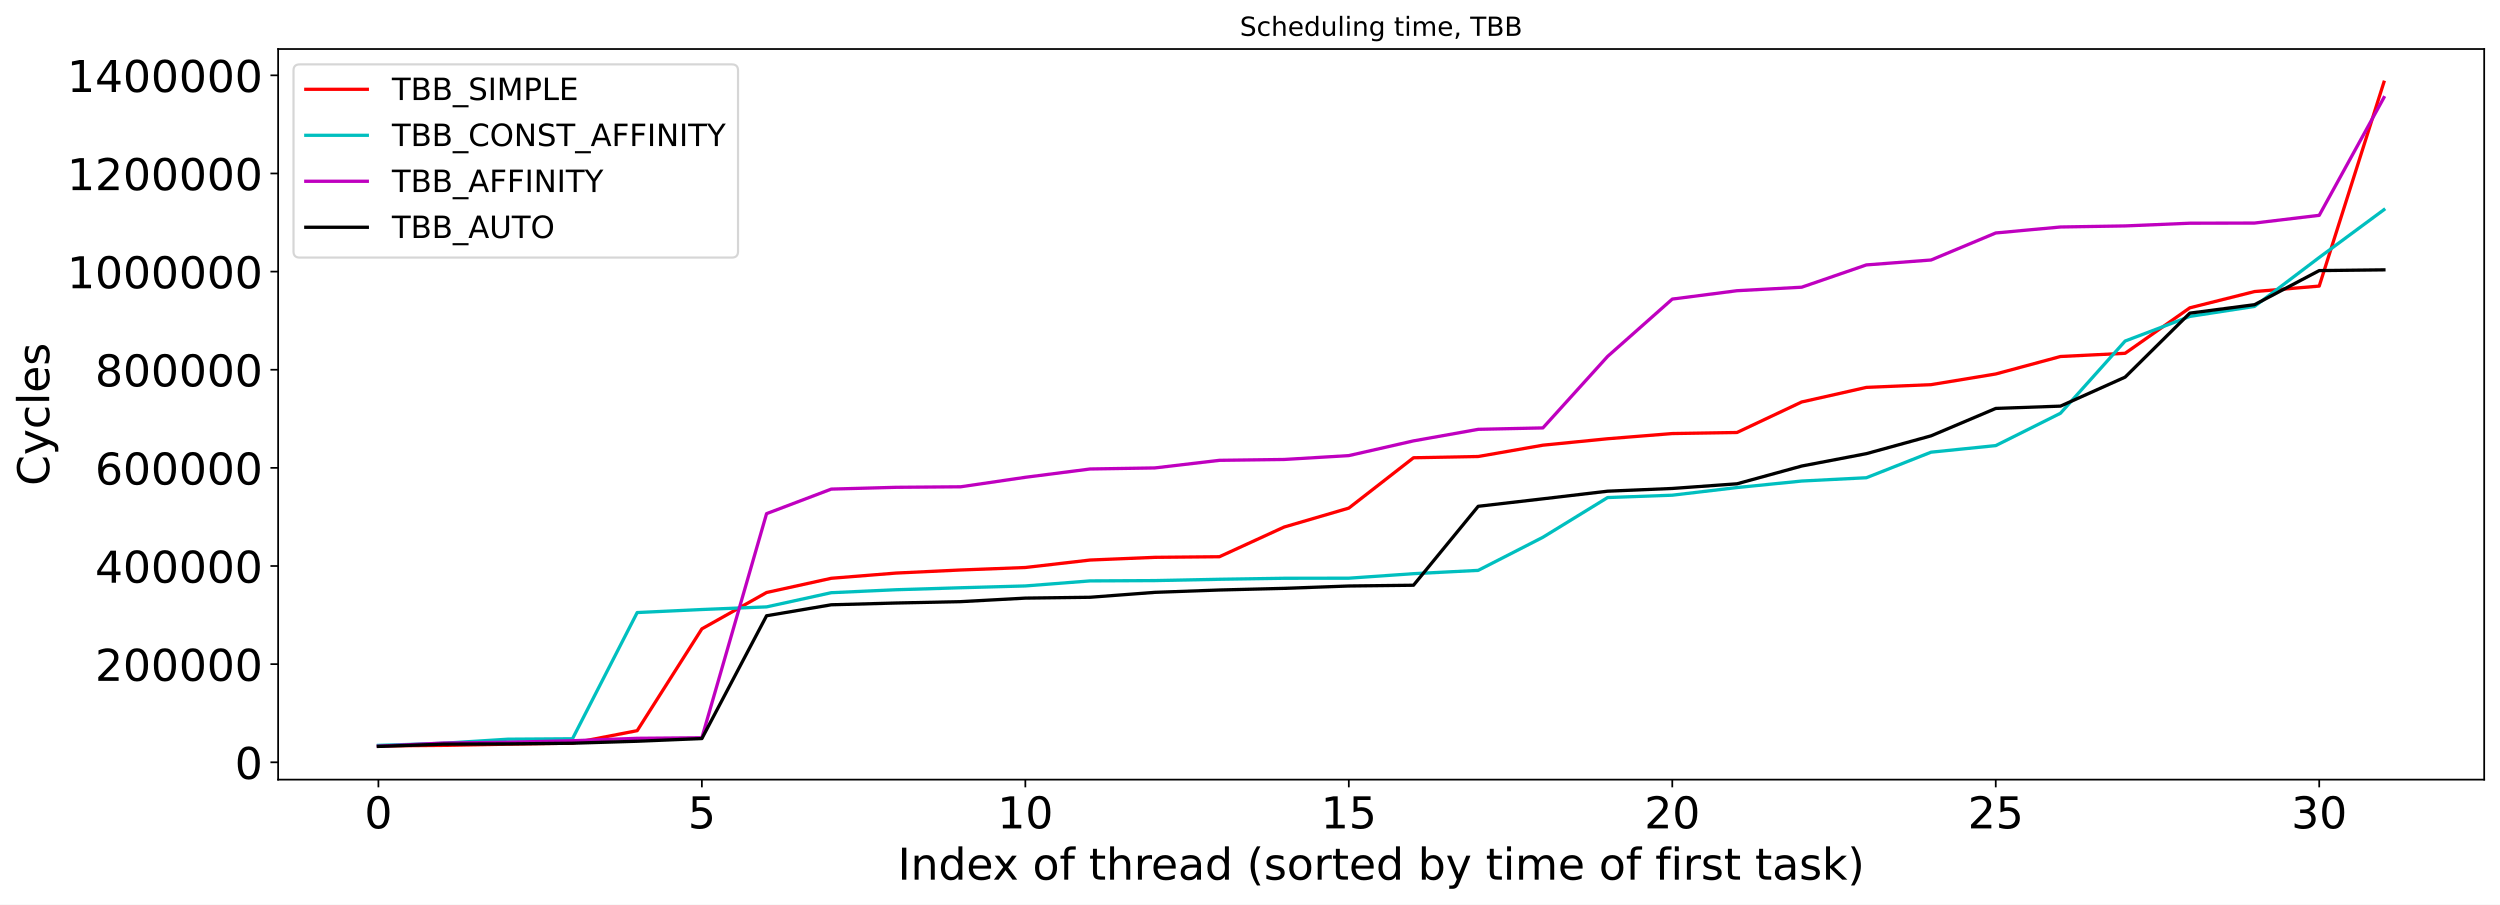
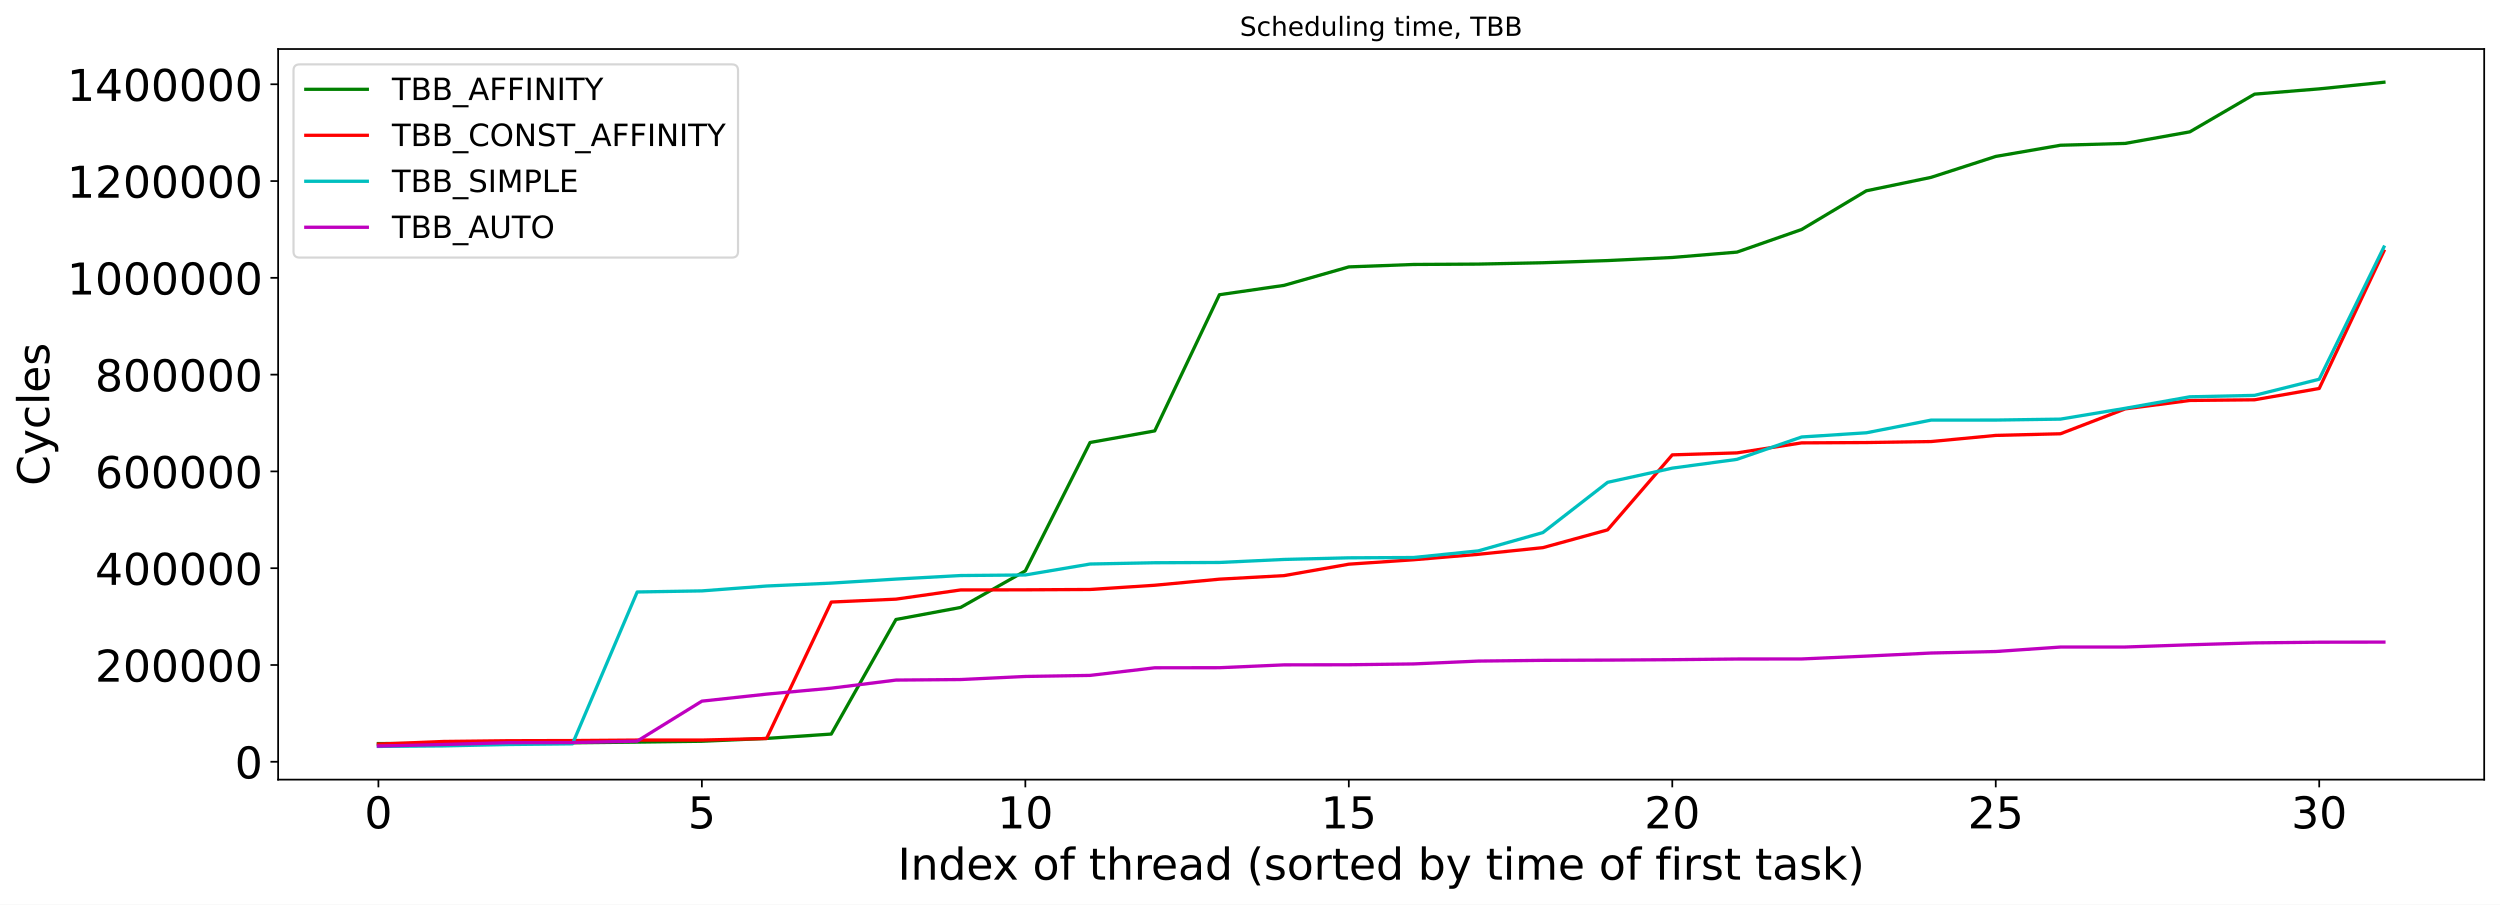
<svg xmlns="http://www.w3.org/2000/svg" xmlns:xlink="http://www.w3.org/1999/xlink" width="1138.231pt" height="411.871pt" viewBox="0 0 1138.231 411.871" version="1.1">
  <defs>
    <style type="text/css">*{stroke-linejoin: round; stroke-linecap: butt}</style>
  </defs>
  <g id="figure_1">
    <g id="patch_1">
      <path d="M 0 411.871  L 1138.231 411.871  L 1138.231 0  L 0 0  z " style="fill: #ffffff" />
    </g>
    <g id="axes_1">
      <g id="patch_2">
        <path d="M 126.631 354.958  L 1131.031 354.958  L 1131.031 22.318  L 126.631 22.318  z " style="fill: #ffffff" />
      </g>
      <g id="matplotlib.axis_1">
        <g id="xtick_1">
          <g id="line2d_1">
            <defs>
-               <path id="m41ecff828a" d="M 0 0  L 0 3.5  " style="stroke: #000000; stroke-width: 0.8" />
-             </defs>
-             <g>
-               <use xlink:href="#m41ecff828a" x="172.286" y="354.958" style="stroke: #000000; stroke-width: 0.8" />
+               <path id="m6bbf507ac6" d="M 0 0  L 0 3.5  " style="stroke: #000000; stroke-width: 0.8" />
+             </defs>
+             <g>
+               <use xlink:href="#m6bbf507ac6" x="172.286" y="354.958" style="stroke: #000000; stroke-width: 0.8" />
            </g>
          </g>
          <g id="text_1">
            <g transform="translate(165.9233 377.155) scale(0.2 -0.2)">
              <defs>
                <path id="DejaVuSans-30" d="M 2034 4250  Q 1547 4250 1301 3770  Q 1056 3291 1056 2328  Q 1056 1369 1301 889  Q 1547 409 2034 409  Q 2525 409 2770 889  Q 3016 1369 3016 2328  Q 3016 3291 2770 3770  Q 2525 4250 2034 4250  z M 2034 4750  Q 2819 4750 3233 4129  Q 3647 3509 3647 2328  Q 3647 1150 3233 529  Q 2819 -91 2034 -91  Q 1250 -91 836 529  Q 422 1150 422 2328  Q 422 3509 836 4129  Q 1250 4750 2034 4750  z " transform="scale(0.015625)" />
              </defs>
              <use xlink:href="#DejaVuSans-30" />
            </g>
          </g>
        </g>
        <g id="xtick_2">
          <g id="line2d_2">
            <g>
-               <use xlink:href="#m41ecff828a" x="319.559" y="354.958" style="stroke: #000000; stroke-width: 0.8" />
+               <use xlink:href="#m6bbf507ac6" x="319.559" y="354.958" style="stroke: #000000; stroke-width: 0.8" />
            </g>
          </g>
          <g id="text_2">
            <g transform="translate(313.196 377.155) scale(0.2 -0.2)">
              <defs>
                <path id="DejaVuSans-35" d="M 691 4666  L 3169 4666  L 3169 4134  L 1269 4134  L 1269 2991  Q 1406 3038 1543 3061  Q 1681 3084 1819 3084  Q 2600 3084 3056 2656  Q 3513 2228 3513 1497  Q 3513 744 3044 326  Q 2575 -91 1722 -91  Q 1428 -91 1123 -41  Q 819 9 494 109  L 494 744  Q 775 591 1075 516  Q 1375 441 1709 441  Q 2250 441 2565 725  Q 2881 1009 2881 1497  Q 2881 1984 2565 2268  Q 2250 2553 1709 2553  Q 1456 2553 1204 2497  Q 953 2441 691 2322  L 691 4666  z " transform="scale(0.015625)" />
              </defs>
              <use xlink:href="#DejaVuSans-35" />
            </g>
          </g>
        </g>
        <g id="xtick_3">
          <g id="line2d_3">
            <g>
-               <use xlink:href="#m41ecff828a" x="466.831" y="354.958" style="stroke: #000000; stroke-width: 0.8" />
+               <use xlink:href="#m6bbf507ac6" x="466.831" y="354.958" style="stroke: #000000; stroke-width: 0.8" />
            </g>
          </g>
          <g id="text_3">
            <g transform="translate(454.1062 377.155) scale(0.2 -0.2)">
              <defs>
                <path id="DejaVuSans-31" d="M 794 531  L 1825 531  L 1825 4091  L 703 3866  L 703 4441  L 1819 4666  L 2450 4666  L 2450 531  L 3481 531  L 3481 0  L 794 0  L 794 531  z " transform="scale(0.015625)" />
              </defs>
              <use xlink:href="#DejaVuSans-31" />
              <use xlink:href="#DejaVuSans-30" x="63.623" />
            </g>
          </g>
        </g>
        <g id="xtick_4">
          <g id="line2d_4">
            <g>
-               <use xlink:href="#m41ecff828a" x="614.104" y="354.958" style="stroke: #000000; stroke-width: 0.8" />
+               <use xlink:href="#m6bbf507ac6" x="614.104" y="354.958" style="stroke: #000000; stroke-width: 0.8" />
            </g>
          </g>
          <g id="text_4">
            <g transform="translate(601.379 377.155) scale(0.2 -0.2)">
              <use xlink:href="#DejaVuSans-31" />
              <use xlink:href="#DejaVuSans-35" x="63.623" />
            </g>
          </g>
        </g>
        <g id="xtick_5">
          <g id="line2d_5">
            <g>
-               <use xlink:href="#m41ecff828a" x="761.377" y="354.958" style="stroke: #000000; stroke-width: 0.8" />
+               <use xlink:href="#m6bbf507ac6" x="761.377" y="354.958" style="stroke: #000000; stroke-width: 0.8" />
            </g>
          </g>
          <g id="text_5">
            <g transform="translate(748.6517 377.155) scale(0.2 -0.2)">
              <defs>
                <path id="DejaVuSans-32" d="M 1228 531  L 3431 531  L 3431 0  L 469 0  L 469 531  Q 828 903 1448 1529  Q 2069 2156 2228 2338  Q 2531 2678 2651 2914  Q 2772 3150 2772 3378  Q 2772 3750 2511 3984  Q 2250 4219 1831 4219  Q 1534 4219 1204 4116  Q 875 4013 500 3803  L 500 4441  Q 881 4594 1212 4672  Q 1544 4750 1819 4750  Q 2544 4750 2975 4387  Q 3406 4025 3406 3419  Q 3406 3131 3298 2873  Q 3191 2616 2906 2266  Q 2828 2175 2409 1742  Q 1991 1309 1228 531  z " transform="scale(0.015625)" />
              </defs>
              <use xlink:href="#DejaVuSans-32" />
              <use xlink:href="#DejaVuSans-30" x="63.623" />
            </g>
          </g>
        </g>
        <g id="xtick_6">
          <g id="line2d_6">
            <g>
-               <use xlink:href="#m41ecff828a" x="908.649" y="354.958" style="stroke: #000000; stroke-width: 0.8" />
+               <use xlink:href="#m6bbf507ac6" x="908.649" y="354.958" style="stroke: #000000; stroke-width: 0.8" />
            </g>
          </g>
          <g id="text_6">
            <g transform="translate(895.9244 377.155) scale(0.2 -0.2)">
              <use xlink:href="#DejaVuSans-32" />
              <use xlink:href="#DejaVuSans-35" x="63.623" />
            </g>
          </g>
        </g>
        <g id="xtick_7">
          <g id="line2d_7">
            <g>
-               <use xlink:href="#m41ecff828a" x="1055.922" y="354.958" style="stroke: #000000; stroke-width: 0.8" />
+               <use xlink:href="#m6bbf507ac6" x="1055.922" y="354.958" style="stroke: #000000; stroke-width: 0.8" />
            </g>
          </g>
          <g id="text_7">
            <g transform="translate(1043.197 377.155) scale(0.2 -0.2)">
              <defs>
                <path id="DejaVuSans-33" d="M 2597 2516  Q 3050 2419 3304 2112  Q 3559 1806 3559 1356  Q 3559 666 3084 287  Q 2609 -91 1734 -91  Q 1441 -91 1130 -33  Q 819 25 488 141  L 488 750  Q 750 597 1062 519  Q 1375 441 1716 441  Q 2309 441 2620 675  Q 2931 909 2931 1356  Q 2931 1769 2642 2001  Q 2353 2234 1838 2234  L 1294 2234  L 1294 2753  L 1863 2753  Q 2328 2753 2575 2939  Q 2822 3125 2822 3475  Q 2822 3834 2567 4026  Q 2313 4219 1838 4219  Q 1578 4219 1281 4162  Q 984 4106 628 3988  L 628 4550  Q 988 4650 1302 4700  Q 1616 4750 1894 4750  Q 2613 4750 3031 4423  Q 3450 4097 3450 3541  Q 3450 3153 3228 2886  Q 3006 2619 2597 2516  z " transform="scale(0.015625)" />
              </defs>
              <use xlink:href="#DejaVuSans-33" />
              <use xlink:href="#DejaVuSans-30" x="63.623" />
            </g>
          </g>
        </g>
        <g id="text_8">
          <g transform="translate(408.7109 400.5113) scale(0.2 -0.2)">
            <defs>
              <path id="DejaVuSans-49" d="M 628 4666  L 1259 4666  L 1259 0  L 628 0  L 628 4666  z " transform="scale(0.015625)" />
              <path id="DejaVuSans-6e" d="M 3513 2113  L 3513 0  L 2938 0  L 2938 2094  Q 2938 2591 2744 2837  Q 2550 3084 2163 3084  Q 1697 3084 1428 2787  Q 1159 2491 1159 1978  L 1159 0  L 581 0  L 581 3500  L 1159 3500  L 1159 2956  Q 1366 3272 1645 3428  Q 1925 3584 2291 3584  Q 2894 3584 3203 3211  Q 3513 2838 3513 2113  z " transform="scale(0.015625)" />
              <path id="DejaVuSans-64" d="M 2906 2969  L 2906 4863  L 3481 4863  L 3481 0  L 2906 0  L 2906 525  Q 2725 213 2448 61  Q 2172 -91 1784 -91  Q 1150 -91 751 415  Q 353 922 353 1747  Q 353 2572 751 3078  Q 1150 3584 1784 3584  Q 2172 3584 2448 3432  Q 2725 3281 2906 2969  z M 947 1747  Q 947 1113 1208 752  Q 1469 391 1925 391  Q 2381 391 2643 752  Q 2906 1113 2906 1747  Q 2906 2381 2643 2742  Q 2381 3103 1925 3103  Q 1469 3103 1208 2742  Q 947 2381 947 1747  z " transform="scale(0.015625)" />
              <path id="DejaVuSans-65" d="M 3597 1894  L 3597 1613  L 953 1613  Q 991 1019 1311 708  Q 1631 397 2203 397  Q 2534 397 2845 478  Q 3156 559 3463 722  L 3463 178  Q 3153 47 2828 -22  Q 2503 -91 2169 -91  Q 1331 -91 842 396  Q 353 884 353 1716  Q 353 2575 817 3079  Q 1281 3584 2069 3584  Q 2775 3584 3186 3129  Q 3597 2675 3597 1894  z M 3022 2063  Q 3016 2534 2758 2815  Q 2500 3097 2075 3097  Q 1594 3097 1305 2825  Q 1016 2553 972 2059  L 3022 2063  z " transform="scale(0.015625)" />
              <path id="DejaVuSans-78" d="M 3513 3500  L 2247 1797  L 3578 0  L 2900 0  L 1881 1375  L 863 0  L 184 0  L 1544 1831  L 300 3500  L 978 3500  L 1906 2253  L 2834 3500  L 3513 3500  z " transform="scale(0.015625)" />
              <path id="DejaVuSans-20" transform="scale(0.015625)" />
              <path id="DejaVuSans-6f" d="M 1959 3097  Q 1497 3097 1228 2736  Q 959 2375 959 1747  Q 959 1119 1226 758  Q 1494 397 1959 397  Q 2419 397 2687 759  Q 2956 1122 2956 1747  Q 2956 2369 2687 2733  Q 2419 3097 1959 3097  z M 1959 3584  Q 2709 3584 3137 3096  Q 3566 2609 3566 1747  Q 3566 888 3137 398  Q 2709 -91 1959 -91  Q 1206 -91 779 398  Q 353 888 353 1747  Q 353 2609 779 3096  Q 1206 3584 1959 3584  z " transform="scale(0.015625)" />
              <path id="DejaVuSans-66" d="M 2375 4863  L 2375 4384  L 1825 4384  Q 1516 4384 1395 4259  Q 1275 4134 1275 3809  L 1275 3500  L 2222 3500  L 2222 3053  L 1275 3053  L 1275 0  L 697 0  L 697 3053  L 147 3053  L 147 3500  L 697 3500  L 697 3744  Q 697 4328 969 4595  Q 1241 4863 1831 4863  L 2375 4863  z " transform="scale(0.015625)" />
              <path id="DejaVuSans-74" d="M 1172 4494  L 1172 3500  L 2356 3500  L 2356 3053  L 1172 3053  L 1172 1153  Q 1172 725 1289 603  Q 1406 481 1766 481  L 2356 481  L 2356 0  L 1766 0  Q 1100 0 847 248  Q 594 497 594 1153  L 594 3053  L 172 3053  L 172 3500  L 594 3500  L 594 4494  L 1172 4494  z " transform="scale(0.015625)" />
              <path id="DejaVuSans-68" d="M 3513 2113  L 3513 0  L 2938 0  L 2938 2094  Q 2938 2591 2744 2837  Q 2550 3084 2163 3084  Q 1697 3084 1428 2787  Q 1159 2491 1159 1978  L 1159 0  L 581 0  L 581 4863  L 1159 4863  L 1159 2956  Q 1366 3272 1645 3428  Q 1925 3584 2291 3584  Q 2894 3584 3203 3211  Q 3513 2838 3513 2113  z " transform="scale(0.015625)" />
              <path id="DejaVuSans-72" d="M 2631 2963  Q 2534 3019 2420 3045  Q 2306 3072 2169 3072  Q 1681 3072 1420 2755  Q 1159 2438 1159 1844  L 1159 0  L 581 0  L 581 3500  L 1159 3500  L 1159 2956  Q 1341 3275 1631 3429  Q 1922 3584 2338 3584  Q 2397 3584 2469 3576  Q 2541 3569 2628 3553  L 2631 2963  z " transform="scale(0.015625)" />
              <path id="DejaVuSans-61" d="M 2194 1759  Q 1497 1759 1228 1600  Q 959 1441 959 1056  Q 959 750 1161 570  Q 1363 391 1709 391  Q 2188 391 2477 730  Q 2766 1069 2766 1631  L 2766 1759  L 2194 1759  z M 3341 1997  L 3341 0  L 2766 0  L 2766 531  Q 2569 213 2275 61  Q 1981 -91 1556 -91  Q 1019 -91 701 211  Q 384 513 384 1019  Q 384 1609 779 1909  Q 1175 2209 1959 2209  L 2766 2209  L 2766 2266  Q 2766 2663 2505 2880  Q 2244 3097 1772 3097  Q 1472 3097 1187 3025  Q 903 2953 641 2809  L 641 3341  Q 956 3463 1253 3523  Q 1550 3584 1831 3584  Q 2591 3584 2966 3190  Q 3341 2797 3341 1997  z " transform="scale(0.015625)" />
              <path id="DejaVuSans-28" d="M 1984 4856  Q 1566 4138 1362 3434  Q 1159 2731 1159 2009  Q 1159 1288 1364 580  Q 1569 -128 1984 -844  L 1484 -844  Q 1016 -109 783 600  Q 550 1309 550 2009  Q 550 2706 781 3412  Q 1013 4119 1484 4856  L 1984 4856  z " transform="scale(0.015625)" />
              <path id="DejaVuSans-73" d="M 2834 3397  L 2834 2853  Q 2591 2978 2328 3040  Q 2066 3103 1784 3103  Q 1356 3103 1142 2972  Q 928 2841 928 2578  Q 928 2378 1081 2264  Q 1234 2150 1697 2047  L 1894 2003  Q 2506 1872 2764 1633  Q 3022 1394 3022 966  Q 3022 478 2636 193  Q 2250 -91 1575 -91  Q 1294 -91 989 -36  Q 684 19 347 128  L 347 722  Q 666 556 975 473  Q 1284 391 1588 391  Q 1994 391 2212 530  Q 2431 669 2431 922  Q 2431 1156 2273 1281  Q 2116 1406 1581 1522  L 1381 1569  Q 847 1681 609 1914  Q 372 2147 372 2553  Q 372 3047 722 3315  Q 1072 3584 1716 3584  Q 2034 3584 2315 3537  Q 2597 3491 2834 3397  z " transform="scale(0.015625)" />
              <path id="DejaVuSans-62" d="M 3116 1747  Q 3116 2381 2855 2742  Q 2594 3103 2138 3103  Q 1681 3103 1420 2742  Q 1159 2381 1159 1747  Q 1159 1113 1420 752  Q 1681 391 2138 391  Q 2594 391 2855 752  Q 3116 1113 3116 1747  z M 1159 2969  Q 1341 3281 1617 3432  Q 1894 3584 2278 3584  Q 2916 3584 3314 3078  Q 3713 2572 3713 1747  Q 3713 922 3314 415  Q 2916 -91 2278 -91  Q 1894 -91 1617 61  Q 1341 213 1159 525  L 1159 0  L 581 0  L 581 4863  L 1159 4863  L 1159 2969  z " transform="scale(0.015625)" />
              <path id="DejaVuSans-79" d="M 2059 -325  Q 1816 -950 1584 -1140  Q 1353 -1331 966 -1331  L 506 -1331  L 506 -850  L 844 -850  Q 1081 -850 1212 -737  Q 1344 -625 1503 -206  L 1606 56  L 191 3500  L 800 3500  L 1894 763  L 2988 3500  L 3597 3500  L 2059 -325  z " transform="scale(0.015625)" />
              <path id="DejaVuSans-69" d="M 603 3500  L 1178 3500  L 1178 0  L 603 0  L 603 3500  z M 603 4863  L 1178 4863  L 1178 4134  L 603 4134  L 603 4863  z " transform="scale(0.015625)" />
              <path id="DejaVuSans-6d" d="M 3328 2828  Q 3544 3216 3844 3400  Q 4144 3584 4550 3584  Q 5097 3584 5394 3201  Q 5691 2819 5691 2113  L 5691 0  L 5113 0  L 5113 2094  Q 5113 2597 4934 2840  Q 4756 3084 4391 3084  Q 3944 3084 3684 2787  Q 3425 2491 3425 1978  L 3425 0  L 2847 0  L 2847 2094  Q 2847 2600 2669 2842  Q 2491 3084 2119 3084  Q 1678 3084 1418 2786  Q 1159 2488 1159 1978  L 1159 0  L 581 0  L 581 3500  L 1159 3500  L 1159 2956  Q 1356 3278 1631 3431  Q 1906 3584 2284 3584  Q 2666 3584 2933 3390  Q 3200 3197 3328 2828  z " transform="scale(0.015625)" />
              <path id="DejaVuSans-6b" d="M 581 4863  L 1159 4863  L 1159 1991  L 2875 3500  L 3609 3500  L 1753 1863  L 3688 0  L 2938 0  L 1159 1709  L 1159 0  L 581 0  L 581 4863  z " transform="scale(0.015625)" />
              <path id="DejaVuSans-29" d="M 513 4856  L 1013 4856  Q 1481 4119 1714 3412  Q 1947 2706 1947 2009  Q 1947 1309 1714 600  Q 1481 -109 1013 -844  L 513 -844  Q 928 -128 1133 580  Q 1338 1288 1338 2009  Q 1338 2731 1133 3434  Q 928 4138 513 4856  z " transform="scale(0.015625)" />
            </defs>
            <use xlink:href="#DejaVuSans-49" />
            <use xlink:href="#DejaVuSans-6e" x="29.492" />
            <use xlink:href="#DejaVuSans-64" x="92.871" />
            <use xlink:href="#DejaVuSans-65" x="156.348" />
            <use xlink:href="#DejaVuSans-78" x="216.121" />
            <use xlink:href="#DejaVuSans-20" x="275.301" />
            <use xlink:href="#DejaVuSans-6f" x="307.088" />
            <use xlink:href="#DejaVuSans-66" x="368.27" />
            <use xlink:href="#DejaVuSans-20" x="403.475" />
            <use xlink:href="#DejaVuSans-74" x="435.262" />
            <use xlink:href="#DejaVuSans-68" x="474.471" />
            <use xlink:href="#DejaVuSans-72" x="537.85" />
            <use xlink:href="#DejaVuSans-65" x="576.713" />
            <use xlink:href="#DejaVuSans-61" x="638.236" />
            <use xlink:href="#DejaVuSans-64" x="699.516" />
            <use xlink:href="#DejaVuSans-20" x="762.992" />
            <use xlink:href="#DejaVuSans-28" x="794.779" />
            <use xlink:href="#DejaVuSans-73" x="833.793" />
            <use xlink:href="#DejaVuSans-6f" x="885.893" />
            <use xlink:href="#DejaVuSans-72" x="947.074" />
            <use xlink:href="#DejaVuSans-74" x="988.188" />
            <use xlink:href="#DejaVuSans-65" x="1027.396" />
            <use xlink:href="#DejaVuSans-64" x="1088.92" />
            <use xlink:href="#DejaVuSans-20" x="1152.396" />
            <use xlink:href="#DejaVuSans-62" x="1184.184" />
            <use xlink:href="#DejaVuSans-79" x="1247.66" />
            <use xlink:href="#DejaVuSans-20" x="1306.84" />
            <use xlink:href="#DejaVuSans-74" x="1338.627" />
            <use xlink:href="#DejaVuSans-69" x="1377.836" />
            <use xlink:href="#DejaVuSans-6d" x="1405.619" />
            <use xlink:href="#DejaVuSans-65" x="1503.031" />
            <use xlink:href="#DejaVuSans-20" x="1564.555" />
            <use xlink:href="#DejaVuSans-6f" x="1596.342" />
            <use xlink:href="#DejaVuSans-66" x="1657.523" />
            <use xlink:href="#DejaVuSans-20" x="1692.729" />
            <use xlink:href="#DejaVuSans-66" x="1724.516" />
            <use xlink:href="#DejaVuSans-69" x="1759.721" />
            <use xlink:href="#DejaVuSans-72" x="1787.504" />
            <use xlink:href="#DejaVuSans-73" x="1828.617" />
            <use xlink:href="#DejaVuSans-74" x="1880.717" />
            <use xlink:href="#DejaVuSans-20" x="1919.926" />
            <use xlink:href="#DejaVuSans-74" x="1951.713" />
            <use xlink:href="#DejaVuSans-61" x="1990.922" />
            <use xlink:href="#DejaVuSans-73" x="2052.201" />
            <use xlink:href="#DejaVuSans-6b" x="2104.301" />
            <use xlink:href="#DejaVuSans-29" x="2162.211" />
          </g>
        </g>
      </g>
      <g id="matplotlib.axis_2">
        <g id="ytick_1">
          <g id="line2d_8">
            <defs>
-               <path id="m3f8db8fa4b" d="M 0 0  L -3.5 0  " style="stroke: #000000; stroke-width: 0.8" />
-             </defs>
-             <g>
-               <use xlink:href="#m3f8db8fa4b" x="126.631" y="347.067" style="stroke: #000000; stroke-width: 0.8" />
+               <path id="m34d331d03e" d="M 0 0  L -3.5 0  " style="stroke: #000000; stroke-width: 0.8" />
+             </defs>
+             <g>
+               <use xlink:href="#m34d331d03e" x="126.631" y="346.826" style="stroke: #000000; stroke-width: 0.8" />
            </g>
          </g>
          <g id="text_9">
-             <g transform="translate(106.9062 354.6653) scale(0.2 -0.2)">
+             <g transform="translate(106.9062 354.424) scale(0.2 -0.2)">
              <use xlink:href="#DejaVuSans-30" />
            </g>
          </g>
        </g>
        <g id="ytick_2">
          <g id="line2d_9">
            <g>
-               <use xlink:href="#m3f8db8fa4b" x="126.631" y="302.384" style="stroke: #000000; stroke-width: 0.8" />
+               <use xlink:href="#m34d331d03e" x="126.631" y="302.76" style="stroke: #000000; stroke-width: 0.8" />
            </g>
          </g>
          <g id="text_10">
-             <g transform="translate(43.28125 309.9829) scale(0.2 -0.2)">
+             <g transform="translate(43.28125 310.3585) scale(0.2 -0.2)">
              <use xlink:href="#DejaVuSans-32" />
              <use xlink:href="#DejaVuSans-30" x="63.623" />
              <use xlink:href="#DejaVuSans-30" x="127.246" />
              <use xlink:href="#DejaVuSans-30" x="190.869" />
              <use xlink:href="#DejaVuSans-30" x="254.492" />
              <use xlink:href="#DejaVuSans-30" x="318.115" />
            </g>
          </g>
        </g>
        <g id="ytick_3">
          <g id="line2d_10">
            <g>
-               <use xlink:href="#m3f8db8fa4b" x="126.631" y="257.702" style="stroke: #000000; stroke-width: 0.8" />
+               <use xlink:href="#m34d331d03e" x="126.631" y="258.694" style="stroke: #000000; stroke-width: 0.8" />
            </g>
          </g>
          <g id="text_11">
-             <g transform="translate(43.28125 265.3004) scale(0.2 -0.2)">
+             <g transform="translate(43.28125 266.2929) scale(0.2 -0.2)">
              <defs>
                <path id="DejaVuSans-34" d="M 2419 4116  L 825 1625  L 2419 1625  L 2419 4116  z M 2253 4666  L 3047 4666  L 3047 1625  L 3713 1625  L 3713 1100  L 3047 1100  L 3047 0  L 2419 0  L 2419 1100  L 313 1100  L 313 1709  L 2253 4666  z " transform="scale(0.015625)" />
              </defs>
              <use xlink:href="#DejaVuSans-34" />
              <use xlink:href="#DejaVuSans-30" x="63.623" />
              <use xlink:href="#DejaVuSans-30" x="127.246" />
              <use xlink:href="#DejaVuSans-30" x="190.869" />
              <use xlink:href="#DejaVuSans-30" x="254.492" />
              <use xlink:href="#DejaVuSans-30" x="318.115" />
            </g>
          </g>
        </g>
        <g id="ytick_4">
          <g id="line2d_11">
            <g>
-               <use xlink:href="#m3f8db8fa4b" x="126.631" y="213.02" style="stroke: #000000; stroke-width: 0.8" />
+               <use xlink:href="#m34d331d03e" x="126.631" y="214.629" style="stroke: #000000; stroke-width: 0.8" />
            </g>
          </g>
          <g id="text_12">
-             <g transform="translate(43.28125 220.618) scale(0.2 -0.2)">
+             <g transform="translate(43.28125 222.2273) scale(0.2 -0.2)">
              <defs>
                <path id="DejaVuSans-36" d="M 2113 2584  Q 1688 2584 1439 2293  Q 1191 2003 1191 1497  Q 1191 994 1439 701  Q 1688 409 2113 409  Q 2538 409 2786 701  Q 3034 994 3034 1497  Q 3034 2003 2786 2293  Q 2538 2584 2113 2584  z M 3366 4563  L 3366 3988  Q 3128 4100 2886 4159  Q 2644 4219 2406 4219  Q 1781 4219 1451 3797  Q 1122 3375 1075 2522  Q 1259 2794 1537 2939  Q 1816 3084 2150 3084  Q 2853 3084 3261 2657  Q 3669 2231 3669 1497  Q 3669 778 3244 343  Q 2819 -91 2113 -91  Q 1303 -91 875 529  Q 447 1150 447 2328  Q 447 3434 972 4092  Q 1497 4750 2381 4750  Q 2619 4750 2861 4703  Q 3103 4656 3366 4563  z " transform="scale(0.015625)" />
              </defs>
              <use xlink:href="#DejaVuSans-36" />
              <use xlink:href="#DejaVuSans-30" x="63.623" />
              <use xlink:href="#DejaVuSans-30" x="127.246" />
              <use xlink:href="#DejaVuSans-30" x="190.869" />
              <use xlink:href="#DejaVuSans-30" x="254.492" />
              <use xlink:href="#DejaVuSans-30" x="318.115" />
            </g>
          </g>
        </g>
        <g id="ytick_5">
          <g id="line2d_12">
            <g>
-               <use xlink:href="#m3f8db8fa4b" x="126.631" y="168.337" style="stroke: #000000; stroke-width: 0.8" />
+               <use xlink:href="#m34d331d03e" x="126.631" y="170.563" style="stroke: #000000; stroke-width: 0.8" />
            </g>
          </g>
          <g id="text_13">
-             <g transform="translate(43.28125 175.9355) scale(0.2 -0.2)">
+             <g transform="translate(43.28125 178.1617) scale(0.2 -0.2)">
              <defs>
                <path id="DejaVuSans-38" d="M 2034 2216  Q 1584 2216 1326 1975  Q 1069 1734 1069 1313  Q 1069 891 1326 650  Q 1584 409 2034 409  Q 2484 409 2743 651  Q 3003 894 3003 1313  Q 3003 1734 2745 1975  Q 2488 2216 2034 2216  z M 1403 2484  Q 997 2584 770 2862  Q 544 3141 544 3541  Q 544 4100 942 4425  Q 1341 4750 2034 4750  Q 2731 4750 3128 4425  Q 3525 4100 3525 3541  Q 3525 3141 3298 2862  Q 3072 2584 2669 2484  Q 3125 2378 3379 2068  Q 3634 1759 3634 1313  Q 3634 634 3220 271  Q 2806 -91 2034 -91  Q 1263 -91 848 271  Q 434 634 434 1313  Q 434 1759 690 2068  Q 947 2378 1403 2484  z M 1172 3481  Q 1172 3119 1398 2916  Q 1625 2713 2034 2713  Q 2441 2713 2670 2916  Q 2900 3119 2900 3481  Q 2900 3844 2670 4047  Q 2441 4250 2034 4250  Q 1625 4250 1398 4047  Q 1172 3844 1172 3481  z " transform="scale(0.015625)" />
              </defs>
              <use xlink:href="#DejaVuSans-38" />
              <use xlink:href="#DejaVuSans-30" x="63.623" />
              <use xlink:href="#DejaVuSans-30" x="127.246" />
              <use xlink:href="#DejaVuSans-30" x="190.869" />
              <use xlink:href="#DejaVuSans-30" x="254.492" />
              <use xlink:href="#DejaVuSans-30" x="318.115" />
            </g>
          </g>
        </g>
        <g id="ytick_6">
          <g id="line2d_13">
            <g>
-               <use xlink:href="#m3f8db8fa4b" x="126.631" y="123.655" style="stroke: #000000; stroke-width: 0.8" />
+               <use xlink:href="#m34d331d03e" x="126.631" y="126.498" style="stroke: #000000; stroke-width: 0.8" />
            </g>
          </g>
          <g id="text_14">
-             <g transform="translate(30.55625 131.2531) scale(0.2 -0.2)">
+             <g transform="translate(30.55625 134.0962) scale(0.2 -0.2)">
              <use xlink:href="#DejaVuSans-31" />
              <use xlink:href="#DejaVuSans-30" x="63.623" />
              <use xlink:href="#DejaVuSans-30" x="127.246" />
              <use xlink:href="#DejaVuSans-30" x="190.869" />
              <use xlink:href="#DejaVuSans-30" x="254.492" />
              <use xlink:href="#DejaVuSans-30" x="318.115" />
              <use xlink:href="#DejaVuSans-30" x="381.738" />
            </g>
          </g>
        </g>
        <g id="ytick_7">
          <g id="line2d_14">
            <g>
-               <use xlink:href="#m3f8db8fa4b" x="126.631" y="78.972" style="stroke: #000000; stroke-width: 0.8" />
+               <use xlink:href="#m34d331d03e" x="126.631" y="82.432" style="stroke: #000000; stroke-width: 0.8" />
            </g>
          </g>
          <g id="text_15">
-             <g transform="translate(30.55625 86.57067) scale(0.2 -0.2)">
+             <g transform="translate(30.55625 90.0306) scale(0.2 -0.2)">
              <use xlink:href="#DejaVuSans-31" />
              <use xlink:href="#DejaVuSans-32" x="63.623" />
              <use xlink:href="#DejaVuSans-30" x="127.246" />
              <use xlink:href="#DejaVuSans-30" x="190.869" />
              <use xlink:href="#DejaVuSans-30" x="254.492" />
              <use xlink:href="#DejaVuSans-30" x="318.115" />
              <use xlink:href="#DejaVuSans-30" x="381.738" />
            </g>
          </g>
        </g>
        <g id="ytick_8">
          <g id="line2d_15">
            <g>
-               <use xlink:href="#m3f8db8fa4b" x="126.631" y="34.29" style="stroke: #000000; stroke-width: 0.8" />
+               <use xlink:href="#m34d331d03e" x="126.631" y="38.367" style="stroke: #000000; stroke-width: 0.8" />
            </g>
          </g>
          <g id="text_16">
-             <g transform="translate(30.55625 41.88824) scale(0.2 -0.2)">
+             <g transform="translate(30.55625 45.96502) scale(0.2 -0.2)">
              <use xlink:href="#DejaVuSans-31" />
              <use xlink:href="#DejaVuSans-34" x="63.623" />
              <use xlink:href="#DejaVuSans-30" x="127.246" />
              <use xlink:href="#DejaVuSans-30" x="190.869" />
              <use xlink:href="#DejaVuSans-30" x="254.492" />
              <use xlink:href="#DejaVuSans-30" x="318.115" />
              <use xlink:href="#DejaVuSans-30" x="381.738" />
            </g>
          </g>
        </g>
        <g id="text_17">
          <g transform="translate(22.39688 221.1788) rotate(-90) scale(0.2 -0.2)">
            <defs>
              <path id="DejaVuSans-43" d="M 4122 4306  L 4122 3641  Q 3803 3938 3442 4084  Q 3081 4231 2675 4231  Q 1875 4231 1450 3742  Q 1025 3253 1025 2328  Q 1025 1406 1450 917  Q 1875 428 2675 428  Q 3081 428 3442 575  Q 3803 722 4122 1019  L 4122 359  Q 3791 134 3420 21  Q 3050 -91 2638 -91  Q 1578 -91 968 557  Q 359 1206 359 2328  Q 359 3453 968 4101  Q 1578 4750 2638 4750  Q 3056 4750 3426 4639  Q 3797 4528 4122 4306  z " transform="scale(0.015625)" />
              <path id="DejaVuSans-63" d="M 3122 3366  L 3122 2828  Q 2878 2963 2633 3030  Q 2388 3097 2138 3097  Q 1578 3097 1268 2742  Q 959 2388 959 1747  Q 959 1106 1268 751  Q 1578 397 2138 397  Q 2388 397 2633 464  Q 2878 531 3122 666  L 3122 134  Q 2881 22 2623 -34  Q 2366 -91 2075 -91  Q 1284 -91 818 406  Q 353 903 353 1747  Q 353 2603 823 3093  Q 1294 3584 2113 3584  Q 2378 3584 2631 3529  Q 2884 3475 3122 3366  z " transform="scale(0.015625)" />
              <path id="DejaVuSans-6c" d="M 603 4863  L 1178 4863  L 1178 0  L 603 0  L 603 4863  z " transform="scale(0.015625)" />
            </defs>
            <use xlink:href="#DejaVuSans-43" />
            <use xlink:href="#DejaVuSans-79" x="69.824" />
            <use xlink:href="#DejaVuSans-63" x="129.004" />
            <use xlink:href="#DejaVuSans-6c" x="183.984" />
            <use xlink:href="#DejaVuSans-65" x="211.768" />
            <use xlink:href="#DejaVuSans-73" x="273.291" />
          </g>
        </g>
      </g>
      <g id="line2d_16">
-         <path d="M 172.286 339.624  L 201.74 339.365  L 231.195 338.809  L 260.649 338.358  L 290.104 332.665  L 319.559 286.306  L 349.013 269.764  L 378.468 263.288  L 407.922 260.917  L 437.377 259.509  L 466.831 258.381  L 496.286 254.982  L 525.74 253.753  L 555.195 253.473  L 584.649 239.959  L 614.104 231.331  L 643.559 208.411  L 673.013 207.844  L 702.468 202.689  L 731.922 199.76  L 761.377 197.395  L 790.831 196.913  L 820.286 183.017  L 849.74 176.377  L 879.195 175.129  L 908.649 170.268  L 938.104 162.314  L 967.559 160.848  L 997.013 140.144  L 1026.468 132.742  L 1055.922 130.253  L 1085.377 37.438  " clip-path="url(#pc8869a10cf)" style="fill: none; stroke: #ff0000; stroke-width: 1.5; stroke-linecap: square" />
+         <path d="M 172.286 338.538  L 201.74 338.479  L 231.195 338.445  L 260.649 338.198  L 290.104 337.873  L 319.559 337.488  L 349.013 336.201  L 378.468 334.212  L 407.922 282.049  L 437.377 276.559  L 466.831 259.923  L 496.286 201.472  L 525.74 196.186  L 555.195 134.183  L 584.649 129.916  L 614.104 121.516  L 643.559 120.411  L 673.013 120.242  L 702.468 119.627  L 731.922 118.638  L 761.377 117.229  L 790.831 114.78  L 820.286 104.482  L 849.74 86.871  L 879.195 80.751  L 908.649 71.222  L 938.104 66.13  L 967.559 65.297  L 997.013 60.028  L 1026.468 42.868  L 1055.922 40.458  L 1085.377 37.438  " clip-path="url(#p0c69cf2407)" style="fill: none; stroke: #008000; stroke-width: 1.5; stroke-linecap: square" />
      </g>
      <g id="line2d_17">
-         <path d="M 172.286 339.362  L 201.74 338.413  L 231.195 336.551  L 260.649 336.348  L 290.104 278.888  L 319.559 277.508  L 349.013 276.309  L 378.468 269.847  L 407.922 268.504  L 437.377 267.599  L 466.831 266.777  L 496.286 264.483  L 525.74 264.34  L 555.195 263.738  L 584.649 263.281  L 614.104 263.245  L 643.559 261.188  L 673.013 259.683  L 702.468 244.613  L 731.922 226.535  L 761.377 225.461  L 790.831 221.974  L 820.286 219.014  L 849.74 217.511  L 879.195 205.874  L 908.649 202.873  L 938.104 188.16  L 967.559 155.27  L 997.013 144.064  L 1026.468 139.5  L 1055.922 117.225  L 1085.377 95.478  " clip-path="url(#pc8869a10cf)" style="fill: none; stroke: #00bfbf; stroke-width: 1.5; stroke-linecap: square" />
+         <path d="M 172.286 338.796  L 201.74 337.592  L 231.195 337.243  L 260.649 337.166  L 290.104 336.947  L 319.559 336.947  L 349.013 336.241  L 378.468 274.111  L 407.922 272.792  L 437.377 268.596  L 466.831 268.54  L 496.286 268.386  L 525.74 266.461  L 555.195 263.688  L 584.649 262.071  L 614.104 256.869  L 643.559 254.858  L 673.013 252.378  L 702.468 249.337  L 731.922 241.247  L 761.377 207.094  L 790.831 206.196  L 820.286 201.635  L 849.74 201.489  L 879.195 201.036  L 908.649 198.237  L 938.104 197.492  L 967.559 186.164  L 997.013 182.325  L 1026.468 182.024  L 1055.922 176.868  L 1085.377 114.333  " clip-path="url(#p0c69cf2407)" style="fill: none; stroke: #ff0000; stroke-width: 1.5; stroke-linecap: square" />
      </g>
      <g id="line2d_18">
-         <path d="M 172.286 339.73  L 201.74 338.316  L 231.195 337.933  L 260.649 337.254  L 290.104 336.144  L 319.559 335.896  L 349.013 233.854  L 378.468 222.682  L 407.922 221.87  L 437.377 221.63  L 466.831 217.31  L 496.286 213.527  L 525.74 213.045  L 555.195 209.584  L 584.649 209.193  L 614.104 207.432  L 643.559 200.727  L 673.013 195.471  L 702.468 194.823  L 731.922 162.273  L 761.377 136.166  L 790.831 132.361  L 820.286 130.765  L 849.74 120.611  L 879.195 118.378  L 908.649 106.067  L 938.104 103.35  L 967.559 102.86  L 997.013 101.626  L 1026.468 101.555  L 1055.922 98.034  L 1085.377 44.435  " clip-path="url(#pc8869a10cf)" style="fill: none; stroke: #bf00bf; stroke-width: 1.5; stroke-linecap: square" />
+         <path d="M 172.286 339.838  L 201.74 339.613  L 231.195 338.974  L 260.649 338.664  L 290.104 269.52  L 319.559 269.027  L 349.013 266.807  L 378.468 265.485  L 407.922 263.656  L 437.377 262.039  L 466.831 261.777  L 496.286 256.796  L 525.74 256.212  L 555.195 256.085  L 584.649 254.709  L 614.104 253.974  L 643.559 253.831  L 673.013 250.812  L 702.468 242.474  L 731.922 219.605  L 761.377 213.139  L 790.831 209.133  L 820.286 198.949  L 849.74 197.042  L 879.195 191.276  L 908.649 191.254  L 938.104 190.824  L 967.559 185.901  L 997.013 180.657  L 1026.468 180.012  L 1055.922 172.661  L 1085.377 112.475  " clip-path="url(#p0c69cf2407)" style="fill: none; stroke: #00bfbf; stroke-width: 1.5; stroke-linecap: square" />
      </g>
      <g id="line2d_19">
-         <path d="M 172.286 339.838  L 201.74 338.801  L 231.195 338.694  L 260.649 338.382  L 290.104 337.483  L 319.559 336.26  L 349.013 280.348  L 378.468 275.352  L 407.922 274.547  L 437.377 273.926  L 466.831 272.319  L 496.286 271.933  L 525.74 269.695  L 555.195 268.624  L 584.649 267.873  L 614.104 266.801  L 643.559 266.451  L 673.013 230.516  L 702.468 227.108  L 731.922 223.638  L 761.377 222.394  L 790.831 220.27  L 820.286 212.184  L 849.74 206.546  L 879.195 198.433  L 908.649 185.956  L 938.104 184.906  L 967.559 171.698  L 997.013 142.566  L 1026.468 138.721  L 1055.922 123.198  L 1085.377 122.858  " clip-path="url(#pc8869a10cf)" style="fill: none; stroke: #000000; stroke-width: 1.5; stroke-linecap: square" />
+         <path d="M 172.286 339.691  L 201.74 338.952  L 231.195 338.136  L 260.649 338.077  L 290.104 337.42  L 319.559 319.225  L 349.013 316.029  L 378.468 313.32  L 407.922 309.636  L 437.377 309.391  L 466.831 307.989  L 496.286 307.508  L 525.74 304.041  L 555.195 304.006  L 584.649 302.708  L 614.104 302.659  L 643.559 302.284  L 673.013 300.986  L 702.468 300.653  L 731.922 300.538  L 761.377 300.347  L 790.831 300.044  L 820.286 300.016  L 849.74 298.718  L 879.195 297.314  L 908.649 296.629  L 938.104 294.597  L 967.559 294.581  L 997.013 293.568  L 1026.468 292.701  L 1055.922 292.39  L 1085.377 292.338  " clip-path="url(#p0c69cf2407)" style="fill: none; stroke: #bf00bf; stroke-width: 1.5; stroke-linecap: square" />
      </g>
      <g id="patch_3">
        <path d="M 126.631 354.958  L 126.631 22.318  " style="fill: none; stroke: #000000; stroke-width: 0.8; stroke-linejoin: miter; stroke-linecap: square" />
      </g>
      <g id="patch_4">
        <path d="M 1131.031 354.958  L 1131.031 22.318  " style="fill: none; stroke: #000000; stroke-width: 0.8; stroke-linejoin: miter; stroke-linecap: square" />
      </g>
      <g id="patch_5">
        <path d="M 126.631 354.958  L 1131.031 354.958  " style="fill: none; stroke: #000000; stroke-width: 0.8; stroke-linejoin: miter; stroke-linecap: square" />
      </g>
      <g id="patch_6">
        <path d="M 126.631 22.318  L 1131.031 22.318  " style="fill: none; stroke: #000000; stroke-width: 0.8; stroke-linejoin: miter; stroke-linecap: square" />
      </g>
      <g id="text_18">
        <g transform="translate(564.4981 16.31812) scale(0.12 -0.12)">
          <defs>
            <path id="DejaVuSans-53" d="M 3425 4513  L 3425 3897  Q 3066 4069 2747 4153  Q 2428 4238 2131 4238  Q 1616 4238 1336 4038  Q 1056 3838 1056 3469  Q 1056 3159 1242 3001  Q 1428 2844 1947 2747  L 2328 2669  Q 3034 2534 3370 2195  Q 3706 1856 3706 1288  Q 3706 609 3251 259  Q 2797 -91 1919 -91  Q 1588 -91 1214 -16  Q 841 59 441 206  L 441 856  Q 825 641 1194 531  Q 1563 422 1919 422  Q 2459 422 2753 634  Q 3047 847 3047 1241  Q 3047 1584 2836 1778  Q 2625 1972 2144 2069  L 1759 2144  Q 1053 2284 737 2584  Q 422 2884 422 3419  Q 422 4038 858 4394  Q 1294 4750 2059 4750  Q 2388 4750 2728 4690  Q 3069 4631 3425 4513  z " transform="scale(0.015625)" />
            <path id="DejaVuSans-75" d="M 544 1381  L 544 3500  L 1119 3500  L 1119 1403  Q 1119 906 1312 657  Q 1506 409 1894 409  Q 2359 409 2629 706  Q 2900 1003 2900 1516  L 2900 3500  L 3475 3500  L 3475 0  L 2900 0  L 2900 538  Q 2691 219 2414 64  Q 2138 -91 1772 -91  Q 1169 -91 856 284  Q 544 659 544 1381  z M 1991 3584  L 1991 3584  z " transform="scale(0.015625)" />
            <path id="DejaVuSans-67" d="M 2906 1791  Q 2906 2416 2648 2759  Q 2391 3103 1925 3103  Q 1463 3103 1205 2759  Q 947 2416 947 1791  Q 947 1169 1205 825  Q 1463 481 1925 481  Q 2391 481 2648 825  Q 2906 1169 2906 1791  z M 3481 434  Q 3481 -459 3084 -895  Q 2688 -1331 1869 -1331  Q 1566 -1331 1297 -1286  Q 1028 -1241 775 -1147  L 775 -588  Q 1028 -725 1275 -790  Q 1522 -856 1778 -856  Q 2344 -856 2625 -561  Q 2906 -266 2906 331  L 2906 616  Q 2728 306 2450 153  Q 2172 0 1784 0  Q 1141 0 747 490  Q 353 981 353 1791  Q 353 2603 747 3093  Q 1141 3584 1784 3584  Q 2172 3584 2450 3431  Q 2728 3278 2906 2969  L 2906 3500  L 3481 3500  L 3481 434  z " transform="scale(0.015625)" />
            <path id="DejaVuSans-2c" d="M 750 794  L 1409 794  L 1409 256  L 897 -744  L 494 -744  L 750 256  L 750 794  z " transform="scale(0.015625)" />
            <path id="DejaVuSans-54" d="M -19 4666  L 3928 4666  L 3928 4134  L 2272 4134  L 2272 0  L 1638 0  L 1638 4134  L -19 4134  L -19 4666  z " transform="scale(0.015625)" />
            <path id="DejaVuSans-42" d="M 1259 2228  L 1259 519  L 2272 519  Q 2781 519 3026 730  Q 3272 941 3272 1375  Q 3272 1813 3026 2020  Q 2781 2228 2272 2228  L 1259 2228  z M 1259 4147  L 1259 2741  L 2194 2741  Q 2656 2741 2882 2914  Q 3109 3088 3109 3444  Q 3109 3797 2882 3972  Q 2656 4147 2194 4147  L 1259 4147  z M 628 4666  L 2241 4666  Q 2963 4666 3353 4366  Q 3744 4066 3744 3513  Q 3744 3084 3544 2831  Q 3344 2578 2956 2516  Q 3422 2416 3680 2098  Q 3938 1781 3938 1306  Q 3938 681 3513 340  Q 3088 0 2303 0  L 628 0  L 628 4666  z " transform="scale(0.015625)" />
          </defs>
          <use xlink:href="#DejaVuSans-53" />
          <use xlink:href="#DejaVuSans-63" x="63.477" />
          <use xlink:href="#DejaVuSans-68" x="118.457" />
          <use xlink:href="#DejaVuSans-65" x="181.836" />
          <use xlink:href="#DejaVuSans-64" x="243.359" />
          <use xlink:href="#DejaVuSans-75" x="306.836" />
          <use xlink:href="#DejaVuSans-6c" x="370.215" />
          <use xlink:href="#DejaVuSans-69" x="397.998" />
          <use xlink:href="#DejaVuSans-6e" x="425.781" />
          <use xlink:href="#DejaVuSans-67" x="489.16" />
          <use xlink:href="#DejaVuSans-20" x="552.637" />
          <use xlink:href="#DejaVuSans-74" x="584.424" />
          <use xlink:href="#DejaVuSans-69" x="623.633" />
          <use xlink:href="#DejaVuSans-6d" x="651.416" />
          <use xlink:href="#DejaVuSans-65" x="748.828" />
          <use xlink:href="#DejaVuSans-2c" x="810.352" />
          <use xlink:href="#DejaVuSans-20" x="842.139" />
          <use xlink:href="#DejaVuSans-54" x="873.926" />
          <use xlink:href="#DejaVuSans-42" x="935.01" />
          <use xlink:href="#DejaVuSans-42" x="1003.613" />
        </g>
      </g>
      <g id="legend_1">
        <g id="patch_7">
          <path d="M 136.431 117.273  L 333.219 117.273  Q 336.019 117.273 336.019 114.473  L 336.019 32.118  Q 336.019 29.318 333.219 29.318  L 136.431 29.318  Q 133.631 29.318 133.631 32.118  L 133.631 114.473  Q 133.631 117.273 136.431 117.273  z " style="fill: #ffffff; opacity: 0.8; stroke: #cccccc; stroke-linejoin: miter" />
        </g>
        <g id="line2d_20">
-           <path d="M 139.231 40.656  L 153.231 40.656  L 167.231 40.656  " style="fill: none; stroke: #ff0000; stroke-width: 1.5; stroke-linecap: square" />
+           <path d="M 139.231 40.656  L 153.231 40.656  L 167.231 40.656  " style="fill: none; stroke: #008000; stroke-width: 1.5; stroke-linecap: square" />
        </g>
        <g id="text_19">
          <g transform="translate(178.4313 45.55594) scale(0.14 -0.14)">
            <defs>
              <path id="DejaVuSans-5f" d="M 3263 -1063  L 3263 -1509  L -63 -1509  L -63 -1063  L 3263 -1063  z " transform="scale(0.015625)" />
-               <path id="DejaVuSans-4d" d="M 628 4666  L 1569 4666  L 2759 1491  L 3956 4666  L 4897 4666  L 4897 0  L 4281 0  L 4281 4097  L 3078 897  L 2444 897  L 1241 4097  L 1241 0  L 628 0  L 628 4666  z " transform="scale(0.015625)" />
-               <path id="DejaVuSans-50" d="M 1259 4147  L 1259 2394  L 2053 2394  Q 2494 2394 2734 2622  Q 2975 2850 2975 3272  Q 2975 3691 2734 3919  Q 2494 4147 2053 4147  L 1259 4147  z M 628 4666  L 2053 4666  Q 2838 4666 3239 4311  Q 3641 3956 3641 3272  Q 3641 2581 3239 2228  Q 2838 1875 2053 1875  L 1259 1875  L 1259 0  L 628 0  L 628 4666  z " transform="scale(0.015625)" />
-               <path id="DejaVuSans-4c" d="M 628 4666  L 1259 4666  L 1259 531  L 3531 531  L 3531 0  L 628 0  L 628 4666  z " transform="scale(0.015625)" />
-               <path id="DejaVuSans-45" d="M 628 4666  L 3578 4666  L 3578 4134  L 1259 4134  L 1259 2753  L 3481 2753  L 3481 2222  L 1259 2222  L 1259 531  L 3634 531  L 3634 0  L 628 0  L 628 4666  z " transform="scale(0.015625)" />
+               <path id="DejaVuSans-41" d="M 2188 4044  L 1331 1722  L 3047 1722  L 2188 4044  z M 1831 4666  L 2547 4666  L 4325 0  L 3669 0  L 3244 1197  L 1141 1197  L 716 0  L 50 0  L 1831 4666  z " transform="scale(0.015625)" />
+               <path id="DejaVuSans-46" d="M 628 4666  L 3309 4666  L 3309 4134  L 1259 4134  L 1259 2759  L 3109 2759  L 3109 2228  L 1259 2228  L 1259 0  L 628 0  L 628 4666  z " transform="scale(0.015625)" />
+               <path id="DejaVuSans-4e" d="M 628 4666  L 1478 4666  L 3547 763  L 3547 4666  L 4159 4666  L 4159 0  L 3309 0  L 1241 3903  L 1241 0  L 628 0  L 628 4666  z " transform="scale(0.015625)" />
+               <path id="DejaVuSans-59" d="M -13 4666  L 666 4666  L 1959 2747  L 3244 4666  L 3922 4666  L 2272 2222  L 2272 0  L 1638 0  L 1638 2222  L -13 4666  z " transform="scale(0.015625)" />
            </defs>
            <use xlink:href="#DejaVuSans-54" />
            <use xlink:href="#DejaVuSans-42" x="61.084" />
            <use xlink:href="#DejaVuSans-42" x="129.688" />
            <use xlink:href="#DejaVuSans-5f" x="198.291" />
-             <use xlink:href="#DejaVuSans-53" x="248.291" />
-             <use xlink:href="#DejaVuSans-49" x="311.768" />
-             <use xlink:href="#DejaVuSans-4d" x="341.26" />
-             <use xlink:href="#DejaVuSans-50" x="427.539" />
-             <use xlink:href="#DejaVuSans-4c" x="487.842" />
-             <use xlink:href="#DejaVuSans-45" x="543.555" />
+             <use xlink:href="#DejaVuSans-41" x="248.291" />
+             <use xlink:href="#DejaVuSans-46" x="316.699" />
+             <use xlink:href="#DejaVuSans-46" x="374.219" />
+             <use xlink:href="#DejaVuSans-49" x="431.738" />
+             <use xlink:href="#DejaVuSans-4e" x="461.23" />
+             <use xlink:href="#DejaVuSans-49" x="536.035" />
+             <use xlink:href="#DejaVuSans-54" x="565.527" />
+             <use xlink:href="#DejaVuSans-59" x="626.611" />
          </g>
        </g>
        <g id="line2d_21">
-           <path d="M 139.231 61.595  L 153.231 61.595  L 167.231 61.595  " style="fill: none; stroke: #00bfbf; stroke-width: 1.5; stroke-linecap: square" />
+           <path d="M 139.231 61.595  L 153.231 61.595  L 167.231 61.595  " style="fill: none; stroke: #ff0000; stroke-width: 1.5; stroke-linecap: square" />
        </g>
        <g id="text_20">
          <g transform="translate(178.4313 66.49469) scale(0.14 -0.14)">
            <defs>
              <path id="DejaVuSans-4f" d="M 2522 4238  Q 1834 4238 1429 3725  Q 1025 3213 1025 2328  Q 1025 1447 1429 934  Q 1834 422 2522 422  Q 3209 422 3611 934  Q 4013 1447 4013 2328  Q 4013 3213 3611 3725  Q 3209 4238 2522 4238  z M 2522 4750  Q 3503 4750 4090 4092  Q 4678 3434 4678 2328  Q 4678 1225 4090 567  Q 3503 -91 2522 -91  Q 1538 -91 948 565  Q 359 1222 359 2328  Q 359 3434 948 4092  Q 1538 4750 2522 4750  z " transform="scale(0.015625)" />
-               <path id="DejaVuSans-4e" d="M 628 4666  L 1478 4666  L 3547 763  L 3547 4666  L 4159 4666  L 4159 0  L 3309 0  L 1241 3903  L 1241 0  L 628 0  L 628 4666  z " transform="scale(0.015625)" />
-               <path id="DejaVuSans-41" d="M 2188 4044  L 1331 1722  L 3047 1722  L 2188 4044  z M 1831 4666  L 2547 4666  L 4325 0  L 3669 0  L 3244 1197  L 1141 1197  L 716 0  L 50 0  L 1831 4666  z " transform="scale(0.015625)" />
-               <path id="DejaVuSans-46" d="M 628 4666  L 3309 4666  L 3309 4134  L 1259 4134  L 1259 2759  L 3109 2759  L 3109 2228  L 1259 2228  L 1259 0  L 628 0  L 628 4666  z " transform="scale(0.015625)" />
-               <path id="DejaVuSans-59" d="M -13 4666  L 666 4666  L 1959 2747  L 3244 4666  L 3922 4666  L 2272 2222  L 2272 0  L 1638 0  L 1638 2222  L -13 4666  z " transform="scale(0.015625)" />
            </defs>
            <use xlink:href="#DejaVuSans-54" />
            <use xlink:href="#DejaVuSans-42" x="61.084" />
            <use xlink:href="#DejaVuSans-42" x="129.688" />
            <use xlink:href="#DejaVuSans-5f" x="198.291" />
            <use xlink:href="#DejaVuSans-43" x="248.291" />
            <use xlink:href="#DejaVuSans-4f" x="318.115" />
            <use xlink:href="#DejaVuSans-4e" x="396.826" />
            <use xlink:href="#DejaVuSans-53" x="471.631" />
            <use xlink:href="#DejaVuSans-54" x="535.107" />
            <use xlink:href="#DejaVuSans-5f" x="596.191" />
            <use xlink:href="#DejaVuSans-41" x="646.191" />
            <use xlink:href="#DejaVuSans-46" x="714.6" />
            <use xlink:href="#DejaVuSans-46" x="772.119" />
            <use xlink:href="#DejaVuSans-49" x="829.639" />
            <use xlink:href="#DejaVuSans-4e" x="859.131" />
            <use xlink:href="#DejaVuSans-49" x="933.936" />
            <use xlink:href="#DejaVuSans-54" x="963.428" />
            <use xlink:href="#DejaVuSans-59" x="1024.512" />
          </g>
        </g>
        <g id="line2d_22">
-           <path d="M 139.231 82.533  L 153.231 82.533  L 167.231 82.533  " style="fill: none; stroke: #bf00bf; stroke-width: 1.5; stroke-linecap: square" />
+           <path d="M 139.231 82.533  L 153.231 82.533  L 167.231 82.533  " style="fill: none; stroke: #00bfbf; stroke-width: 1.5; stroke-linecap: square" />
        </g>
        <g id="text_21">
          <g transform="translate(178.4313 87.43344) scale(0.14 -0.14)">
+             <defs>
+               <path id="DejaVuSans-4d" d="M 628 4666  L 1569 4666  L 2759 1491  L 3956 4666  L 4897 4666  L 4897 0  L 4281 0  L 4281 4097  L 3078 897  L 2444 897  L 1241 4097  L 1241 0  L 628 0  L 628 4666  z " transform="scale(0.015625)" />
+               <path id="DejaVuSans-50" d="M 1259 4147  L 1259 2394  L 2053 2394  Q 2494 2394 2734 2622  Q 2975 2850 2975 3272  Q 2975 3691 2734 3919  Q 2494 4147 2053 4147  L 1259 4147  z M 628 4666  L 2053 4666  Q 2838 4666 3239 4311  Q 3641 3956 3641 3272  Q 3641 2581 3239 2228  Q 2838 1875 2053 1875  L 1259 1875  L 1259 0  L 628 0  L 628 4666  z " transform="scale(0.015625)" />
+               <path id="DejaVuSans-4c" d="M 628 4666  L 1259 4666  L 1259 531  L 3531 531  L 3531 0  L 628 0  L 628 4666  z " transform="scale(0.015625)" />
+               <path id="DejaVuSans-45" d="M 628 4666  L 3578 4666  L 3578 4134  L 1259 4134  L 1259 2753  L 3481 2753  L 3481 2222  L 1259 2222  L 1259 531  L 3634 531  L 3634 0  L 628 0  L 628 4666  z " transform="scale(0.015625)" />
+             </defs>
            <use xlink:href="#DejaVuSans-54" />
            <use xlink:href="#DejaVuSans-42" x="61.084" />
            <use xlink:href="#DejaVuSans-42" x="129.688" />
            <use xlink:href="#DejaVuSans-5f" x="198.291" />
-             <use xlink:href="#DejaVuSans-41" x="248.291" />
-             <use xlink:href="#DejaVuSans-46" x="316.699" />
-             <use xlink:href="#DejaVuSans-46" x="374.219" />
-             <use xlink:href="#DejaVuSans-49" x="431.738" />
-             <use xlink:href="#DejaVuSans-4e" x="461.23" />
-             <use xlink:href="#DejaVuSans-49" x="536.035" />
-             <use xlink:href="#DejaVuSans-54" x="565.527" />
-             <use xlink:href="#DejaVuSans-59" x="626.611" />
+             <use xlink:href="#DejaVuSans-53" x="248.291" />
+             <use xlink:href="#DejaVuSans-49" x="311.768" />
+             <use xlink:href="#DejaVuSans-4d" x="341.26" />
+             <use xlink:href="#DejaVuSans-50" x="427.539" />
+             <use xlink:href="#DejaVuSans-4c" x="487.842" />
+             <use xlink:href="#DejaVuSans-45" x="543.555" />
          </g>
        </g>
        <g id="line2d_23">
-           <path d="M 139.231 103.472  L 153.231 103.472  L 167.231 103.472  " style="fill: none; stroke: #000000; stroke-width: 1.5; stroke-linecap: square" />
+           <path d="M 139.231 103.472  L 153.231 103.472  L 167.231 103.472  " style="fill: none; stroke: #bf00bf; stroke-width: 1.5; stroke-linecap: square" />
        </g>
        <g id="text_22">
          <g transform="translate(178.4313 108.3722) scale(0.14 -0.14)">
            <defs>
              <path id="DejaVuSans-55" d="M 556 4666  L 1191 4666  L 1191 1831  Q 1191 1081 1462 751  Q 1734 422 2344 422  Q 2950 422 3222 751  Q 3494 1081 3494 1831  L 3494 4666  L 4128 4666  L 4128 1753  Q 4128 841 3676 375  Q 3225 -91 2344 -91  Q 1459 -91 1007 375  Q 556 841 556 1753  L 556 4666  z " transform="scale(0.015625)" />
            </defs>
            <use xlink:href="#DejaVuSans-54" />
            <use xlink:href="#DejaVuSans-42" x="61.084" />
            <use xlink:href="#DejaVuSans-42" x="129.688" />
            <use xlink:href="#DejaVuSans-5f" x="198.291" />
            <use xlink:href="#DejaVuSans-41" x="248.291" />
            <use xlink:href="#DejaVuSans-55" x="316.699" />
            <use xlink:href="#DejaVuSans-54" x="389.893" />
            <use xlink:href="#DejaVuSans-4f" x="450.977" />
          </g>
        </g>
      </g>
    </g>
  </g>
  <defs>
-     <clipPath id="pc8869a10cf">
+     <clipPath id="p0c69cf2407">
      <rect x="126.631" y="22.318" width="1004.4" height="332.64" />
    </clipPath>
  </defs>
</svg>
